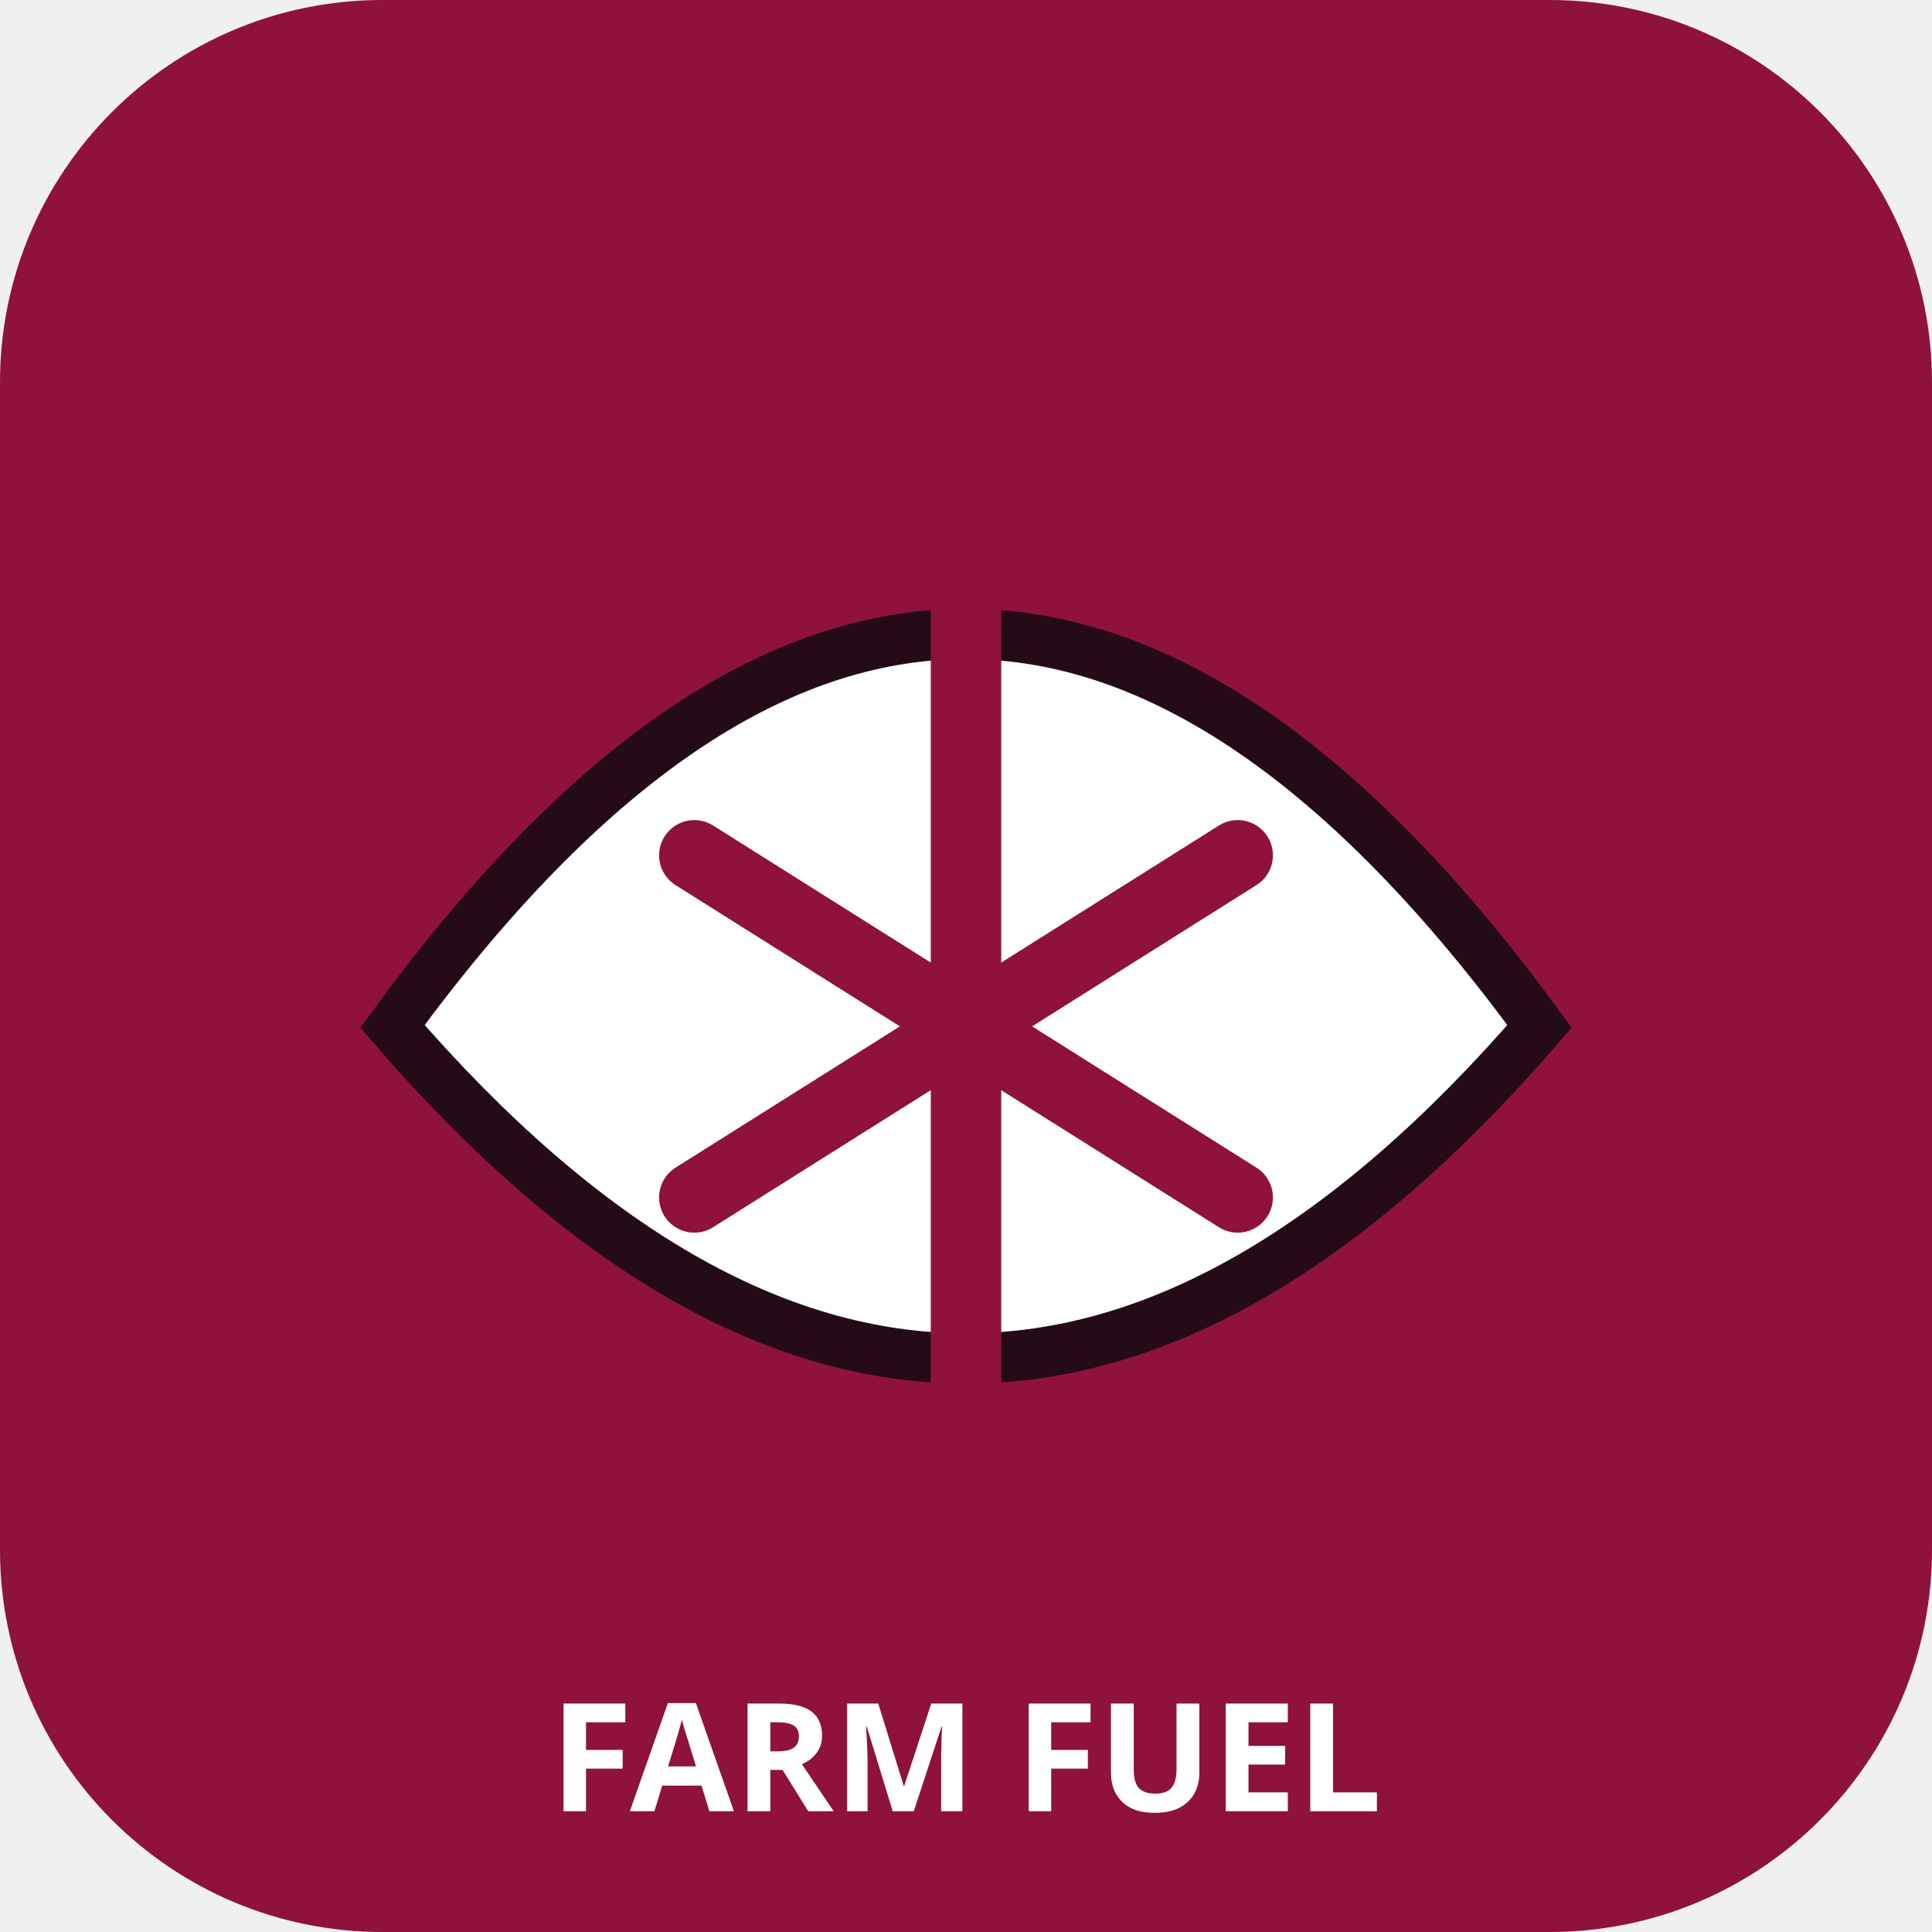
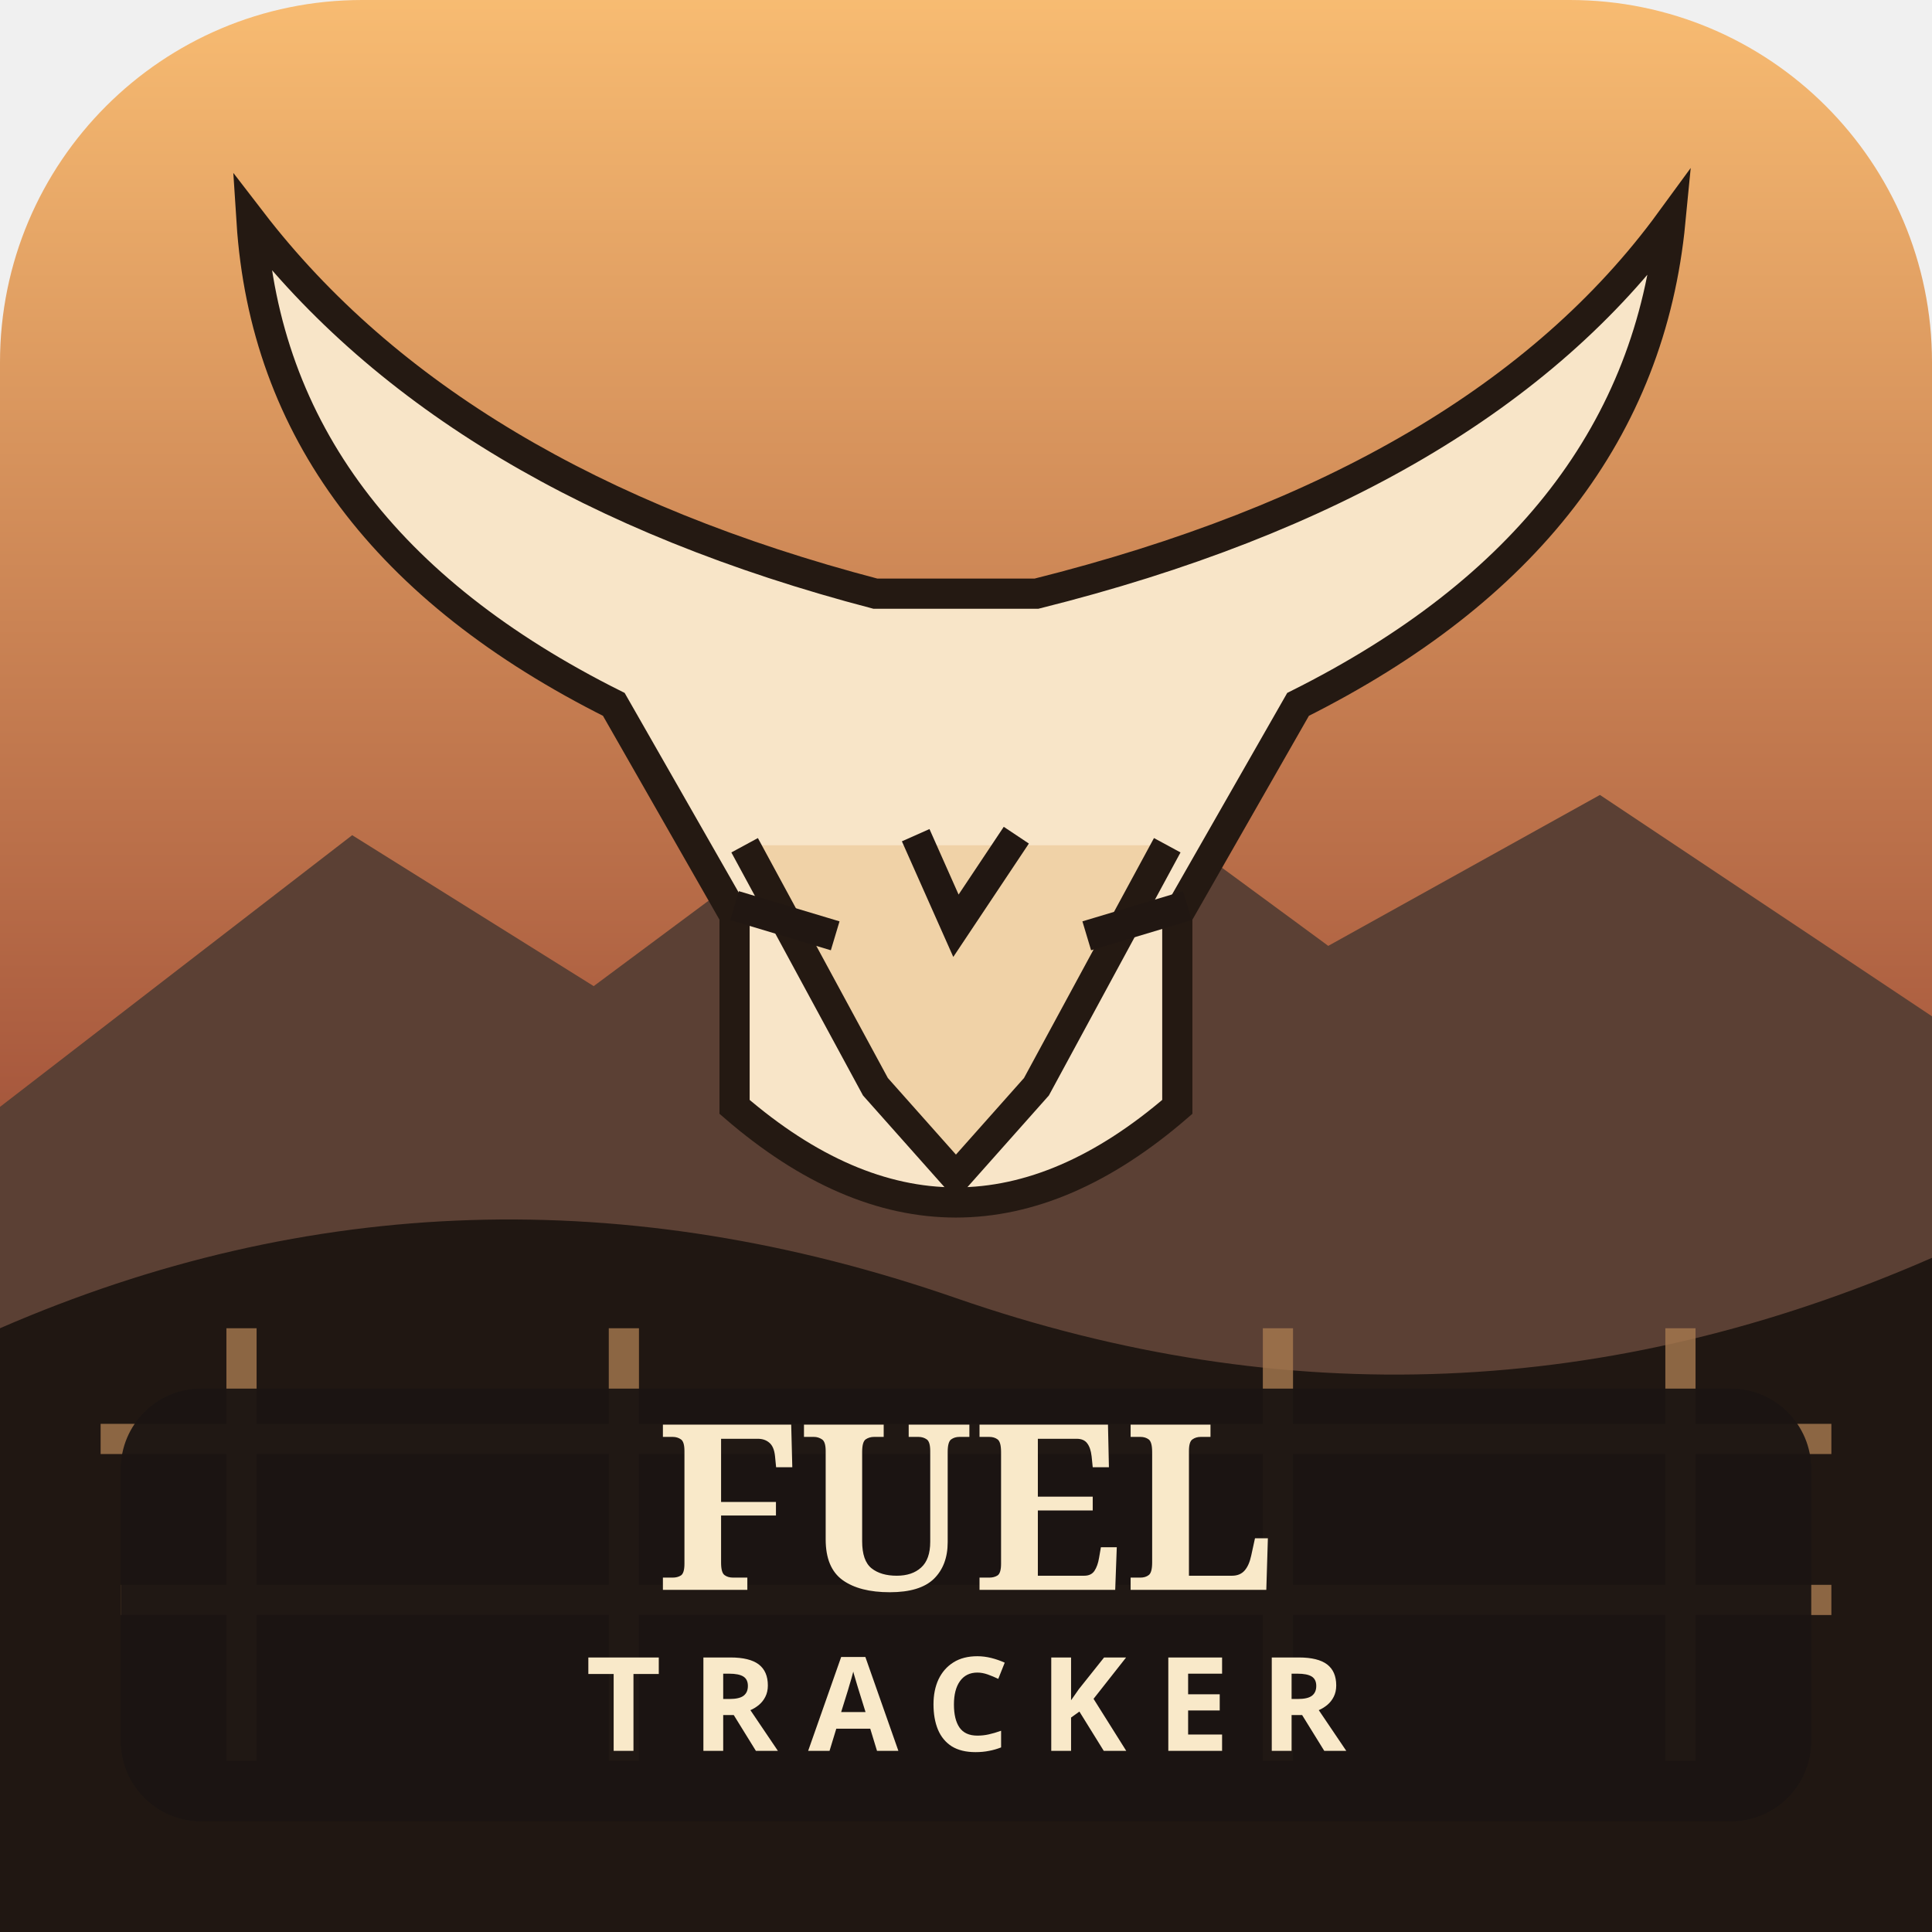
<svg xmlns="http://www.w3.org/2000/svg" viewBox="0 0 192 192">
-   <rect width="192" height="192" rx="38" fill="#8e123c" />
-   <path d="M39 102Q96 24 153 102Q96 168 39 102Z" fill="#fff" stroke="#250b18" stroke-width="5" />
-   <path d="M96 48v107M69 85l54 34M69 119l54-34" stroke="#8e123c" stroke-width="7" stroke-linecap="round" />
-   <text x="96" y="180" font-family="sans-serif" font-weight="bold" font-size="15" fill="white" text-anchor="middle">FARM FUEL</text>
+   <defs>
+     <linearGradient id="sky" x2="0" y2="1">
+       <stop stop-color="#f8bc72" />
+       <stop offset=".56" stop-color="#a95a3e" />
+       <stop offset="1" stop-color="#211712" />
+     </linearGradient>
+   </defs>
+   <rect width="192" height="192" rx="36" fill="url(#sky)" />
+   <path d="M0 110L35 83 59 98 98 69 132 94 159 79 192 101V165H0Z" fill="#5b4034" />
+   <path d="M0 132q46-20 95-3t97-4v67H0Z" fill="#201712" />
+   <path d="M10 143h172m-170 16h170M24 132v43m38-43v43m65-43v43m40-43v43" stroke="#a8794f" stroke-width="3" opacity=".8" />
+   <g fill="#f8e5c8" stroke="#241912" stroke-width="3">
+     <path d="M87 59Q45 48 25 22Q27 53 61 70L73 91 73 110Q95 129 117 110L117 91 129 70Q163 53 166 22Q147 48 103 59Z" />
+     <path d="M74 84L87 108 95 117 103 108 116 84" fill="#f0d2a7" />
+   </g>
+   <path d="M91 83l4 9 6-9m-28 7 10 3m25 0 10-3" fill="none" stroke="#211712" stroke-width="3" />
+   <rect x="12" y="138" width="168" height="43" rx="8" fill="#1a1412" opacity=".95" />
+   <text x="96" y="158" text-anchor="middle" font-size="23" font-weight="900" font-family="Georgia,serif" fill="#f9e9c9">FUEL</text>
+   <text x="96" y="174" text-anchor="middle" font-size="13" letter-spacing="3" font-weight="bold" font-family="sans-serif" fill="#f9e9c9">TRACKER</text>
</svg>
